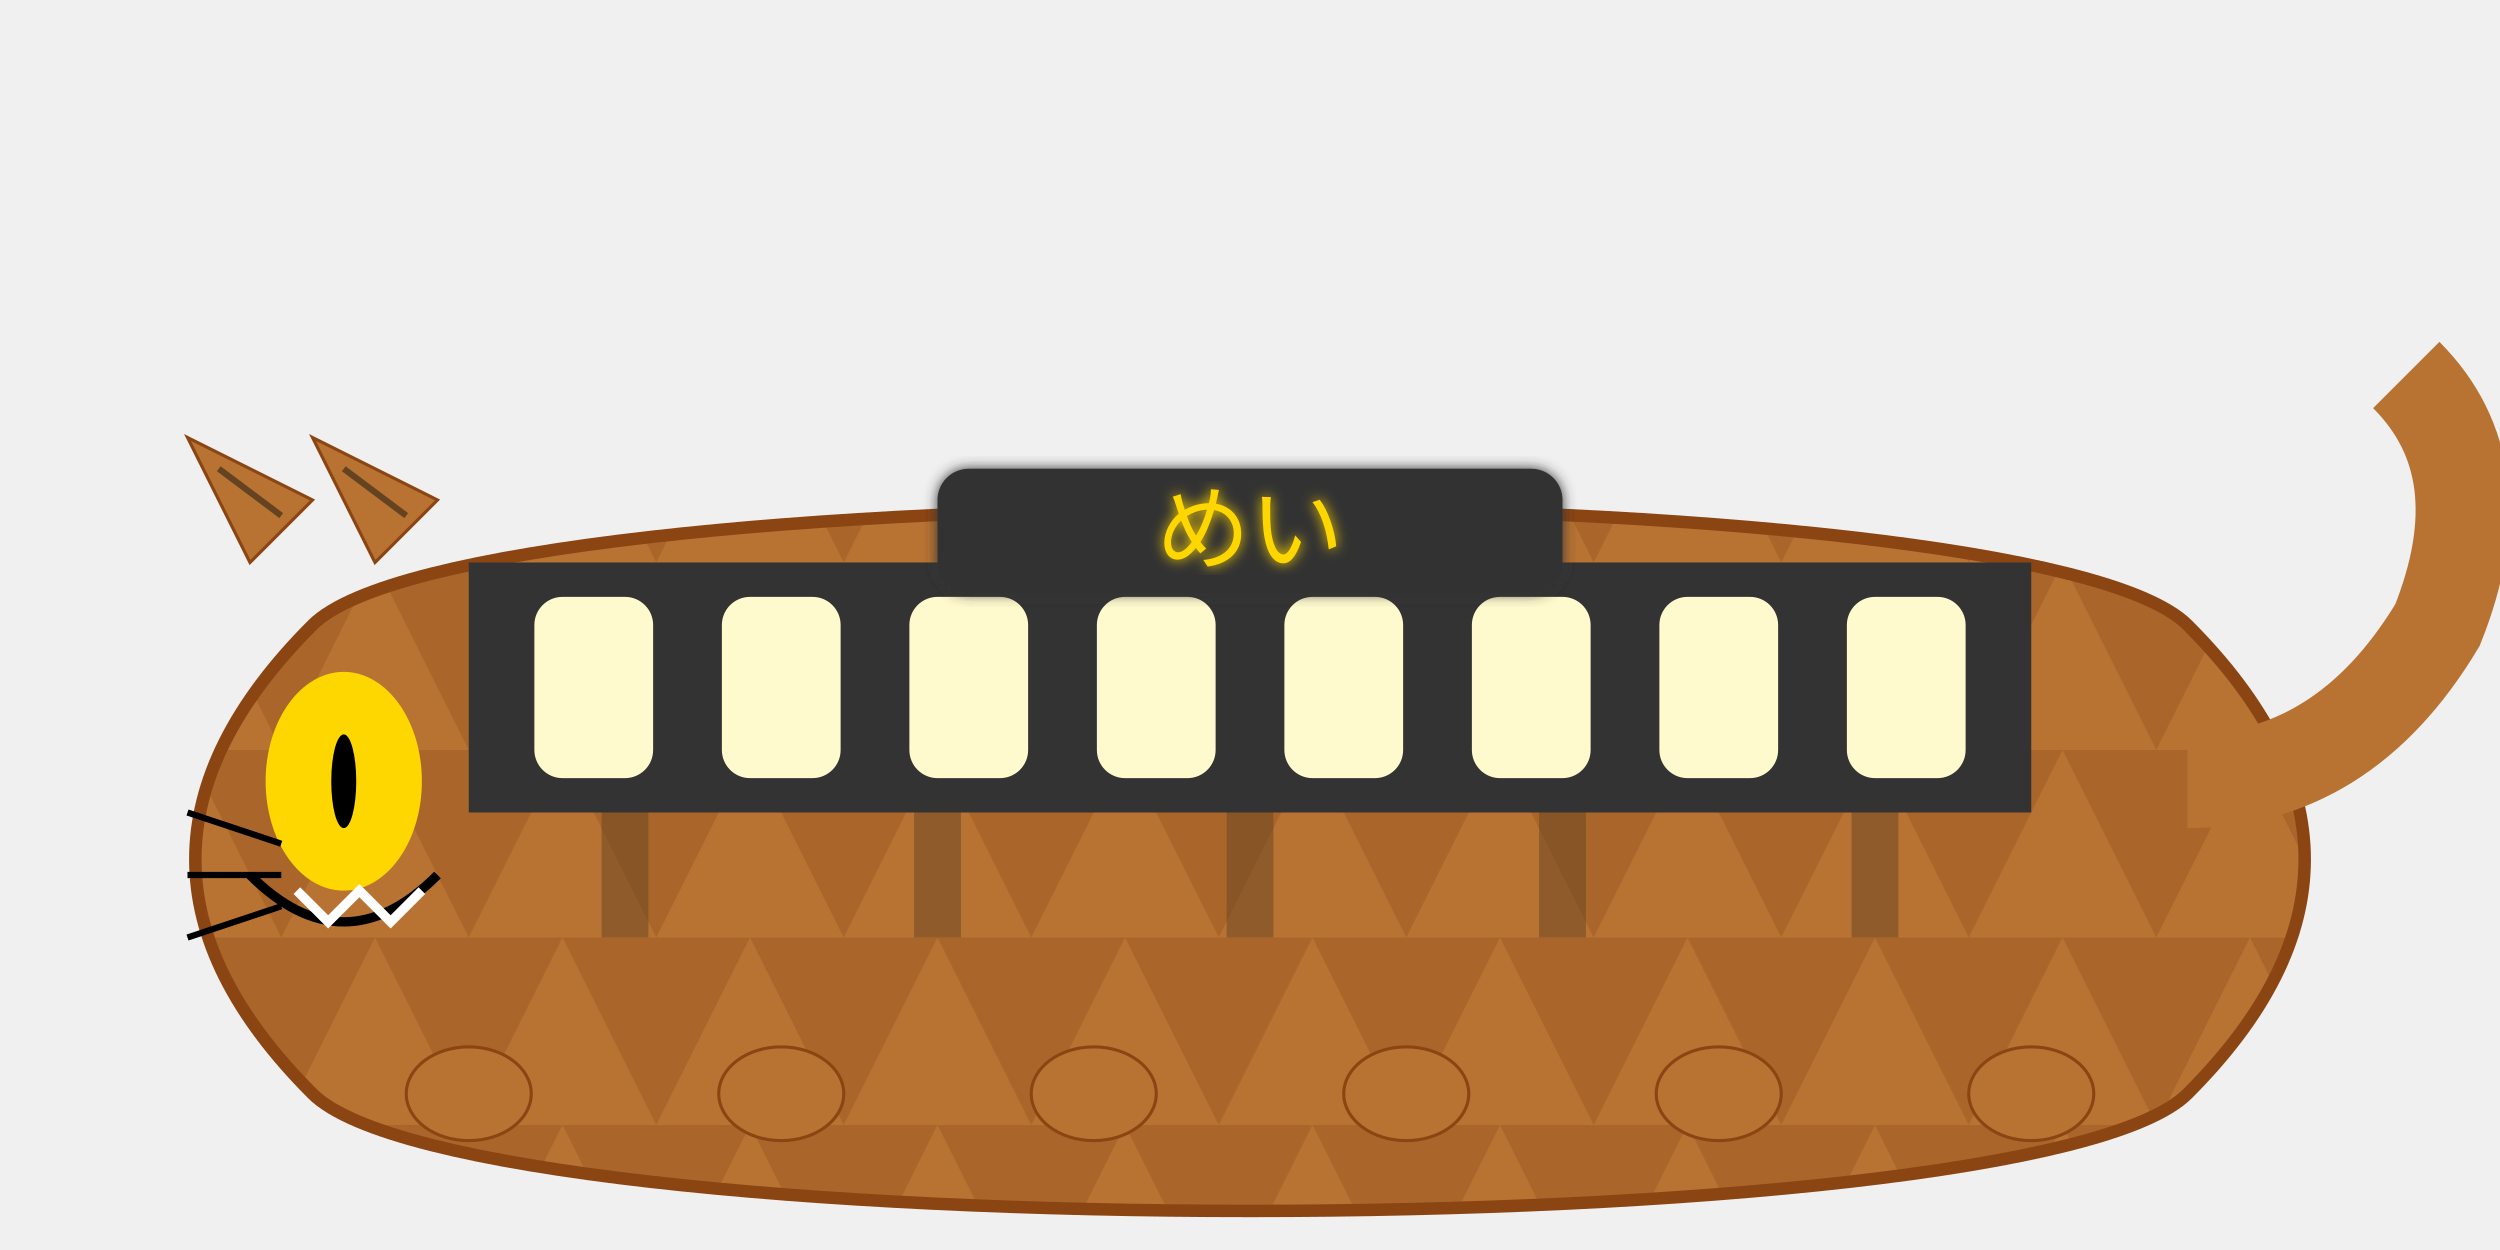
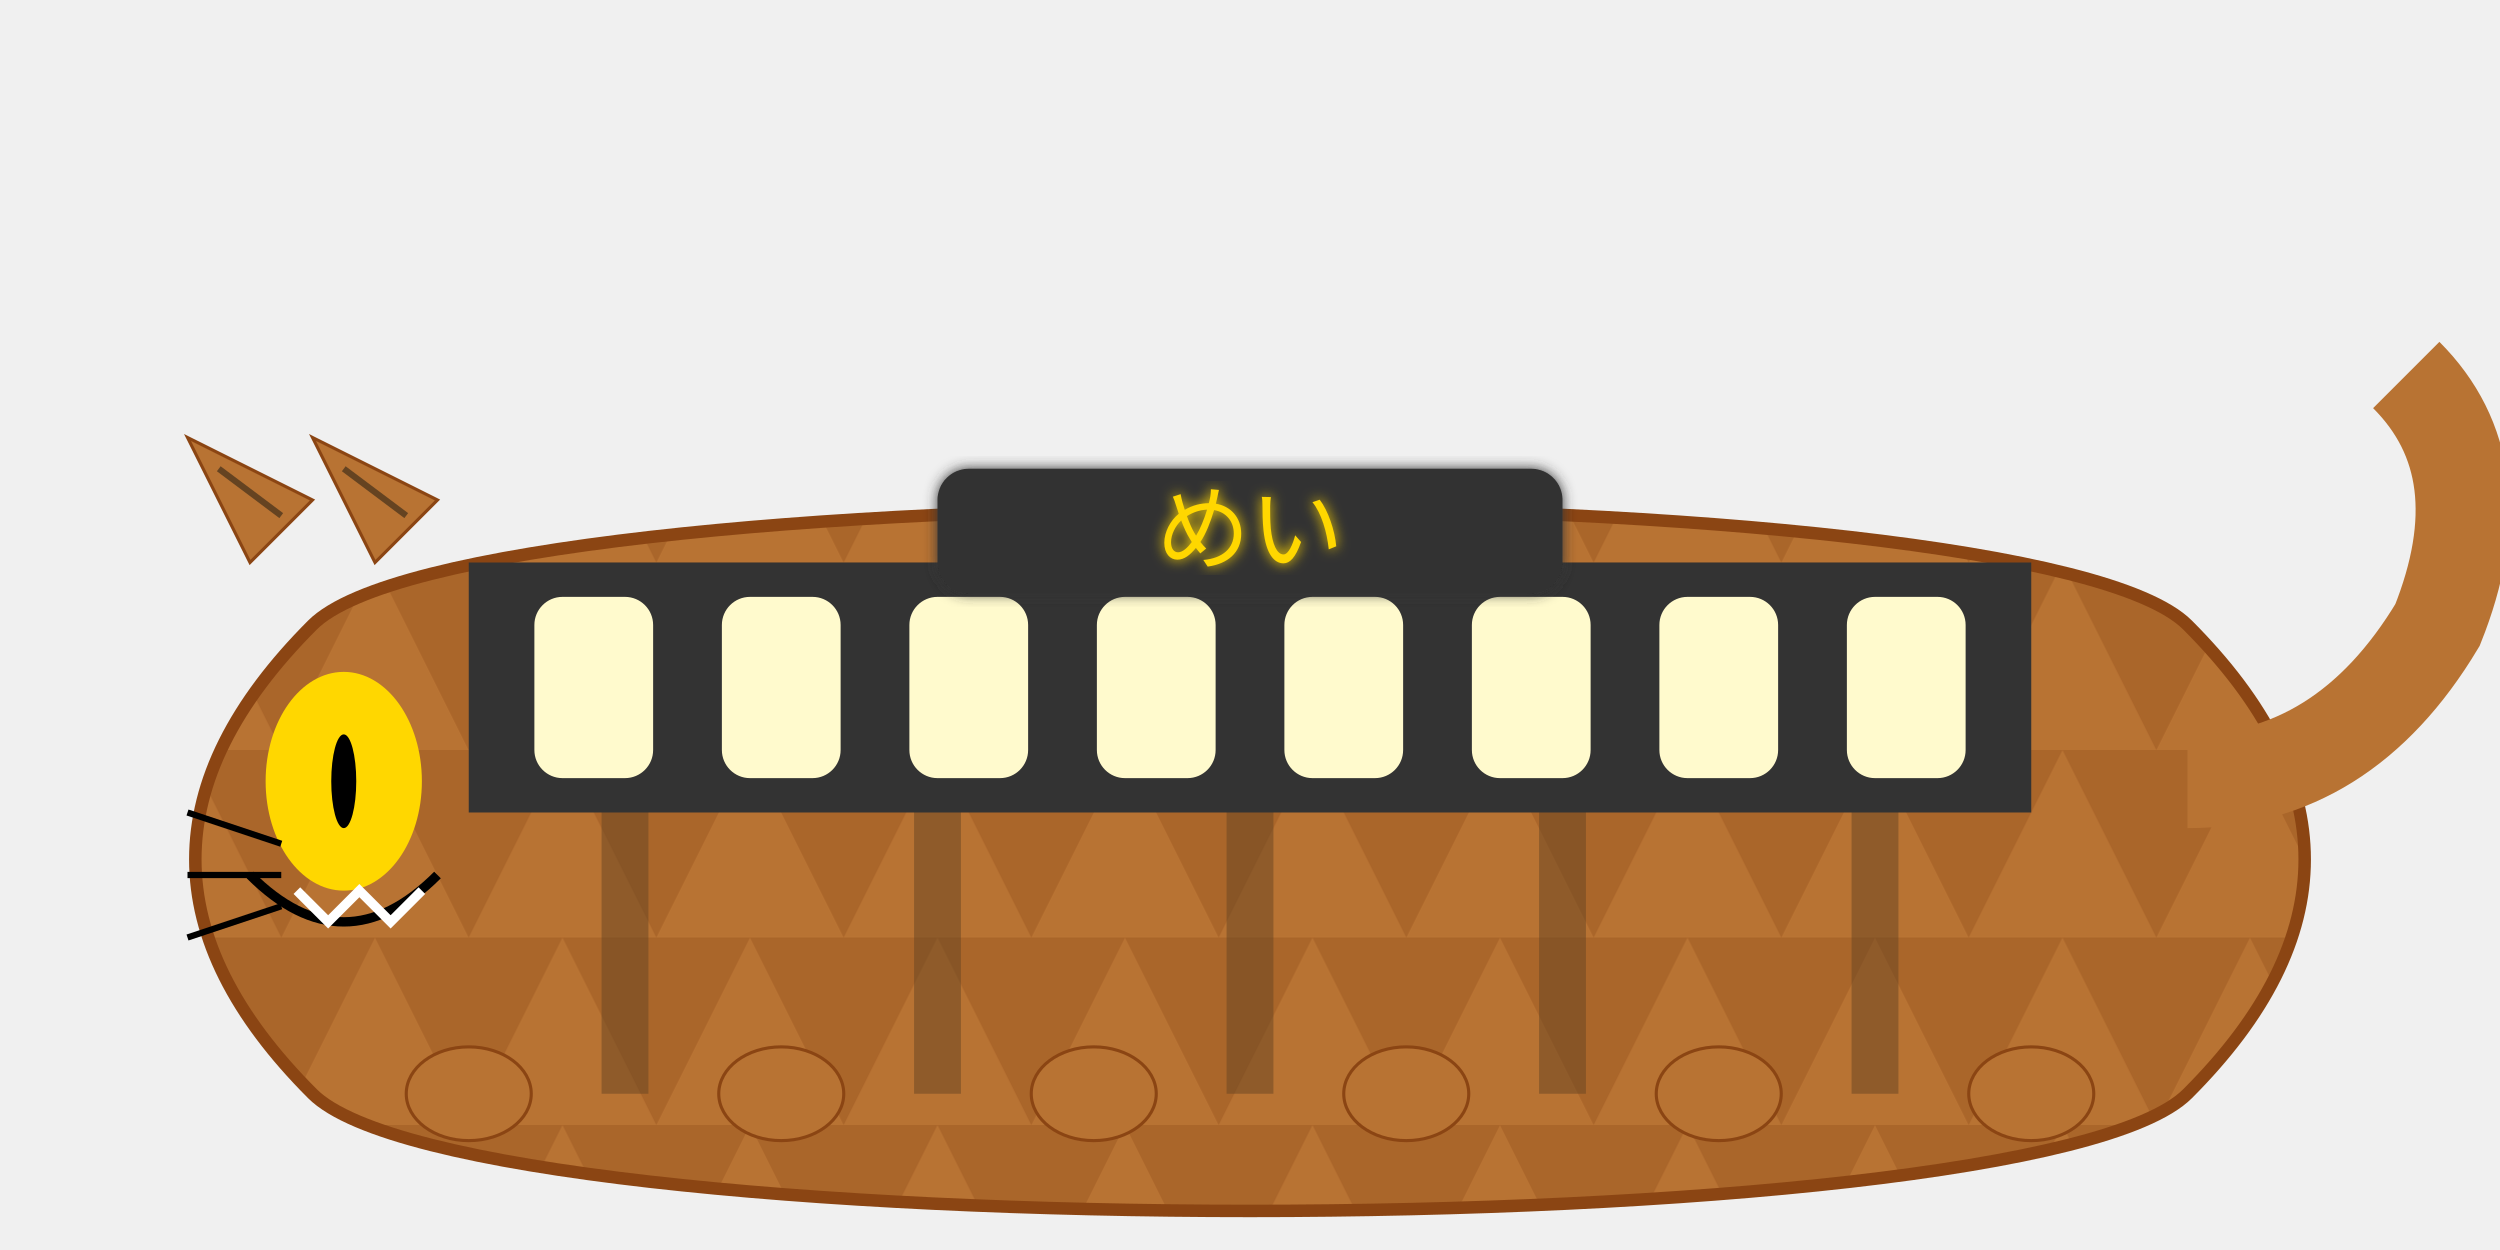
<svg xmlns="http://www.w3.org/2000/svg" viewBox="0 0 800 400">
  <defs>
    <pattern id="furPattern" patternUnits="userSpaceOnUse" width="60" height="60">
      <path d="M0 0h60v60H0z" fill="#B87333" />
      <path d="M0 0l30 60L60 0" fill="#8B4513" opacity="0.3" />
    </pattern>
    <animate id="bodyBob" attributeName="transform" attributeType="XML" type="translate" values="0 0; 0 -10; 0 0" dur="1s" repeatCount="indefinite" />
    <filter id="glow">
      <feGaussianBlur stdDeviation="2" result="coloredBlur" />
      <feMerge>
        <feMergeNode in="coloredBlur" />
        <feMergeNode in="SourceGraphic" />
      </feMerge>
    </filter>
  </defs>
  <g transform="translate(0,0)">
    <path d="M 100 200               C 150 150, 650 150, 700 200              C 750 250, 750 300, 700 350              C 650 400, 150 400, 100 350              C 50 300, 50 250, 100 200" fill="url(#furPattern)" stroke="#8B4513" stroke-width="4">
      <animateTransform attributeName="transform" type="translate" values="0 0; 0 -10; 0 0" dur="1s" repeatCount="indefinite" />
    </path>
    <g stroke="#654321" stroke-width="15" opacity="0.5">
-       <path d="M200 250 L200 300" />
-       <path d="M300 250 L300 300" />
-       <path d="M400 250 L400 300" />
-       <path d="M500 250 L500 300" />
-       <path d="M600 250 L600 300" />
+       <path d="M200 250 L200 350" />
+       <path d="M300 250 L300 350" />
+       <path d="M400 250 L400 350" />
+       <path d="M500 250 L500 350" />
+       <path d="M600 250 L600 350" />
    </g>
  </g>
  <g>
    <rect x="150" y="180" width="500" height="80" fill="#333" />
    <g fill="#FFFACD" stroke="#333" stroke-width="2">
      <rect x="170" y="190" width="40" height="60" rx="10" />
      <rect x="230" y="190" width="40" height="60" rx="10" />
      <rect x="290" y="190" width="40" height="60" rx="10" />
      <rect x="350" y="190" width="40" height="60" rx="10" />
      <rect x="410" y="190" width="40" height="60" rx="10" />
      <rect x="470" y="190" width="40" height="60" rx="10" />
      <rect x="530" y="190" width="40" height="60" rx="10" />
      <rect x="590" y="190" width="40" height="60" rx="10" />
    </g>
  </g>
  <g transform="translate(80,220)">
    <ellipse cx="30" cy="30" rx="25" ry="35" fill="#FFD700" />
    <ellipse cx="30" cy="30" rx="4" ry="15" fill="black">
      <animate attributeName="ry" values="15;12;15" dur="3s" repeatCount="indefinite" />
    </ellipse>
    <path d="M0 60 Q30 90 60 60" fill="none" stroke="black" stroke-width="3" />
    <path d="M15 65 L25 75 L35 65 L45 75 L55 65" fill="none" stroke="white" stroke-width="3" />
    <g stroke="black" stroke-width="2">
      <line x1="10" y1="50" x2="-20" y2="40" />
      <line x1="10" y1="60" x2="-20" y2="60" />
      <line x1="10" y1="70" x2="-20" y2="80" />
    </g>
  </g>
  <g>
    <g id="legs">
      <g transform="translate(150,350)">
        <ellipse cx="0" cy="0" rx="20" ry="15" fill="#B87333" stroke="#8B4513">
          <animateTransform attributeName="transform" type="rotate" values="0 0 0; -15 0 0; 0 0 0; 15 0 0; 0 0 0" dur="0.5s" repeatCount="indefinite" />
        </ellipse>
      </g>
      <g transform="translate(250,350)">
        <ellipse cx="0" cy="0" rx="20" ry="15" fill="#B87333" stroke="#8B4513">
          <animateTransform attributeName="transform" type="rotate" values="15 0 0; 0 0 0; -15 0 0; 0 0 0" dur="0.5s" repeatCount="indefinite" />
        </ellipse>
      </g>
      <g transform="translate(350,350)">
        <ellipse cx="0" cy="0" rx="20" ry="15" fill="#B87333" stroke="#8B4513">
          <animateTransform attributeName="transform" type="rotate" values="0 0 0; 15 0 0; 0 0 0; -15 0 0" dur="0.5s" repeatCount="indefinite" />
        </ellipse>
      </g>
    </g>
    <use href="#legs" transform="translate(300,0)" />
  </g>
  <path d="M700 250 Q750 250 780 200 Q800 150 770 120" fill="none" stroke="#B87333" stroke-width="30">
    <animate attributeName="d" values="M700 250 Q750 250 780 200 Q800 150 770 120;                      M700 250 Q750 270 780 220 Q800 170 770 140;                      M700 250 Q750 250 780 200 Q800 150 770 120" dur="2s" repeatCount="indefinite" />
  </path>
  <g transform="translate(80,180)">
    <path d="M0 0 L-20 -40 L20 -20 Z" fill="#B87333" stroke="#8B4513" />
    <path d="M40 0 L20 -40 L60 -20 Z" fill="#B87333" stroke="#8B4513" />
    <path d="M-10 -30 L10 -15" fill="none" stroke="#654321" stroke-width="2" />
    <path d="M30 -30 L50 -15" fill="none" stroke="#654321" stroke-width="2" />
  </g>
  <g transform="translate(300,150)">
    <rect x="0" y="0" width="200" height="40" rx="10" fill="#333" filter="url(#glow)" />
    <text x="70" y="30" font-family="Arial" font-size="30" fill="#FFD700" filter="url(#glow)">めい
      <animate attributeName="opacity" values="1;0.7;1" dur="2s" repeatCount="indefinite" />
    </text>
  </g>
</svg>
